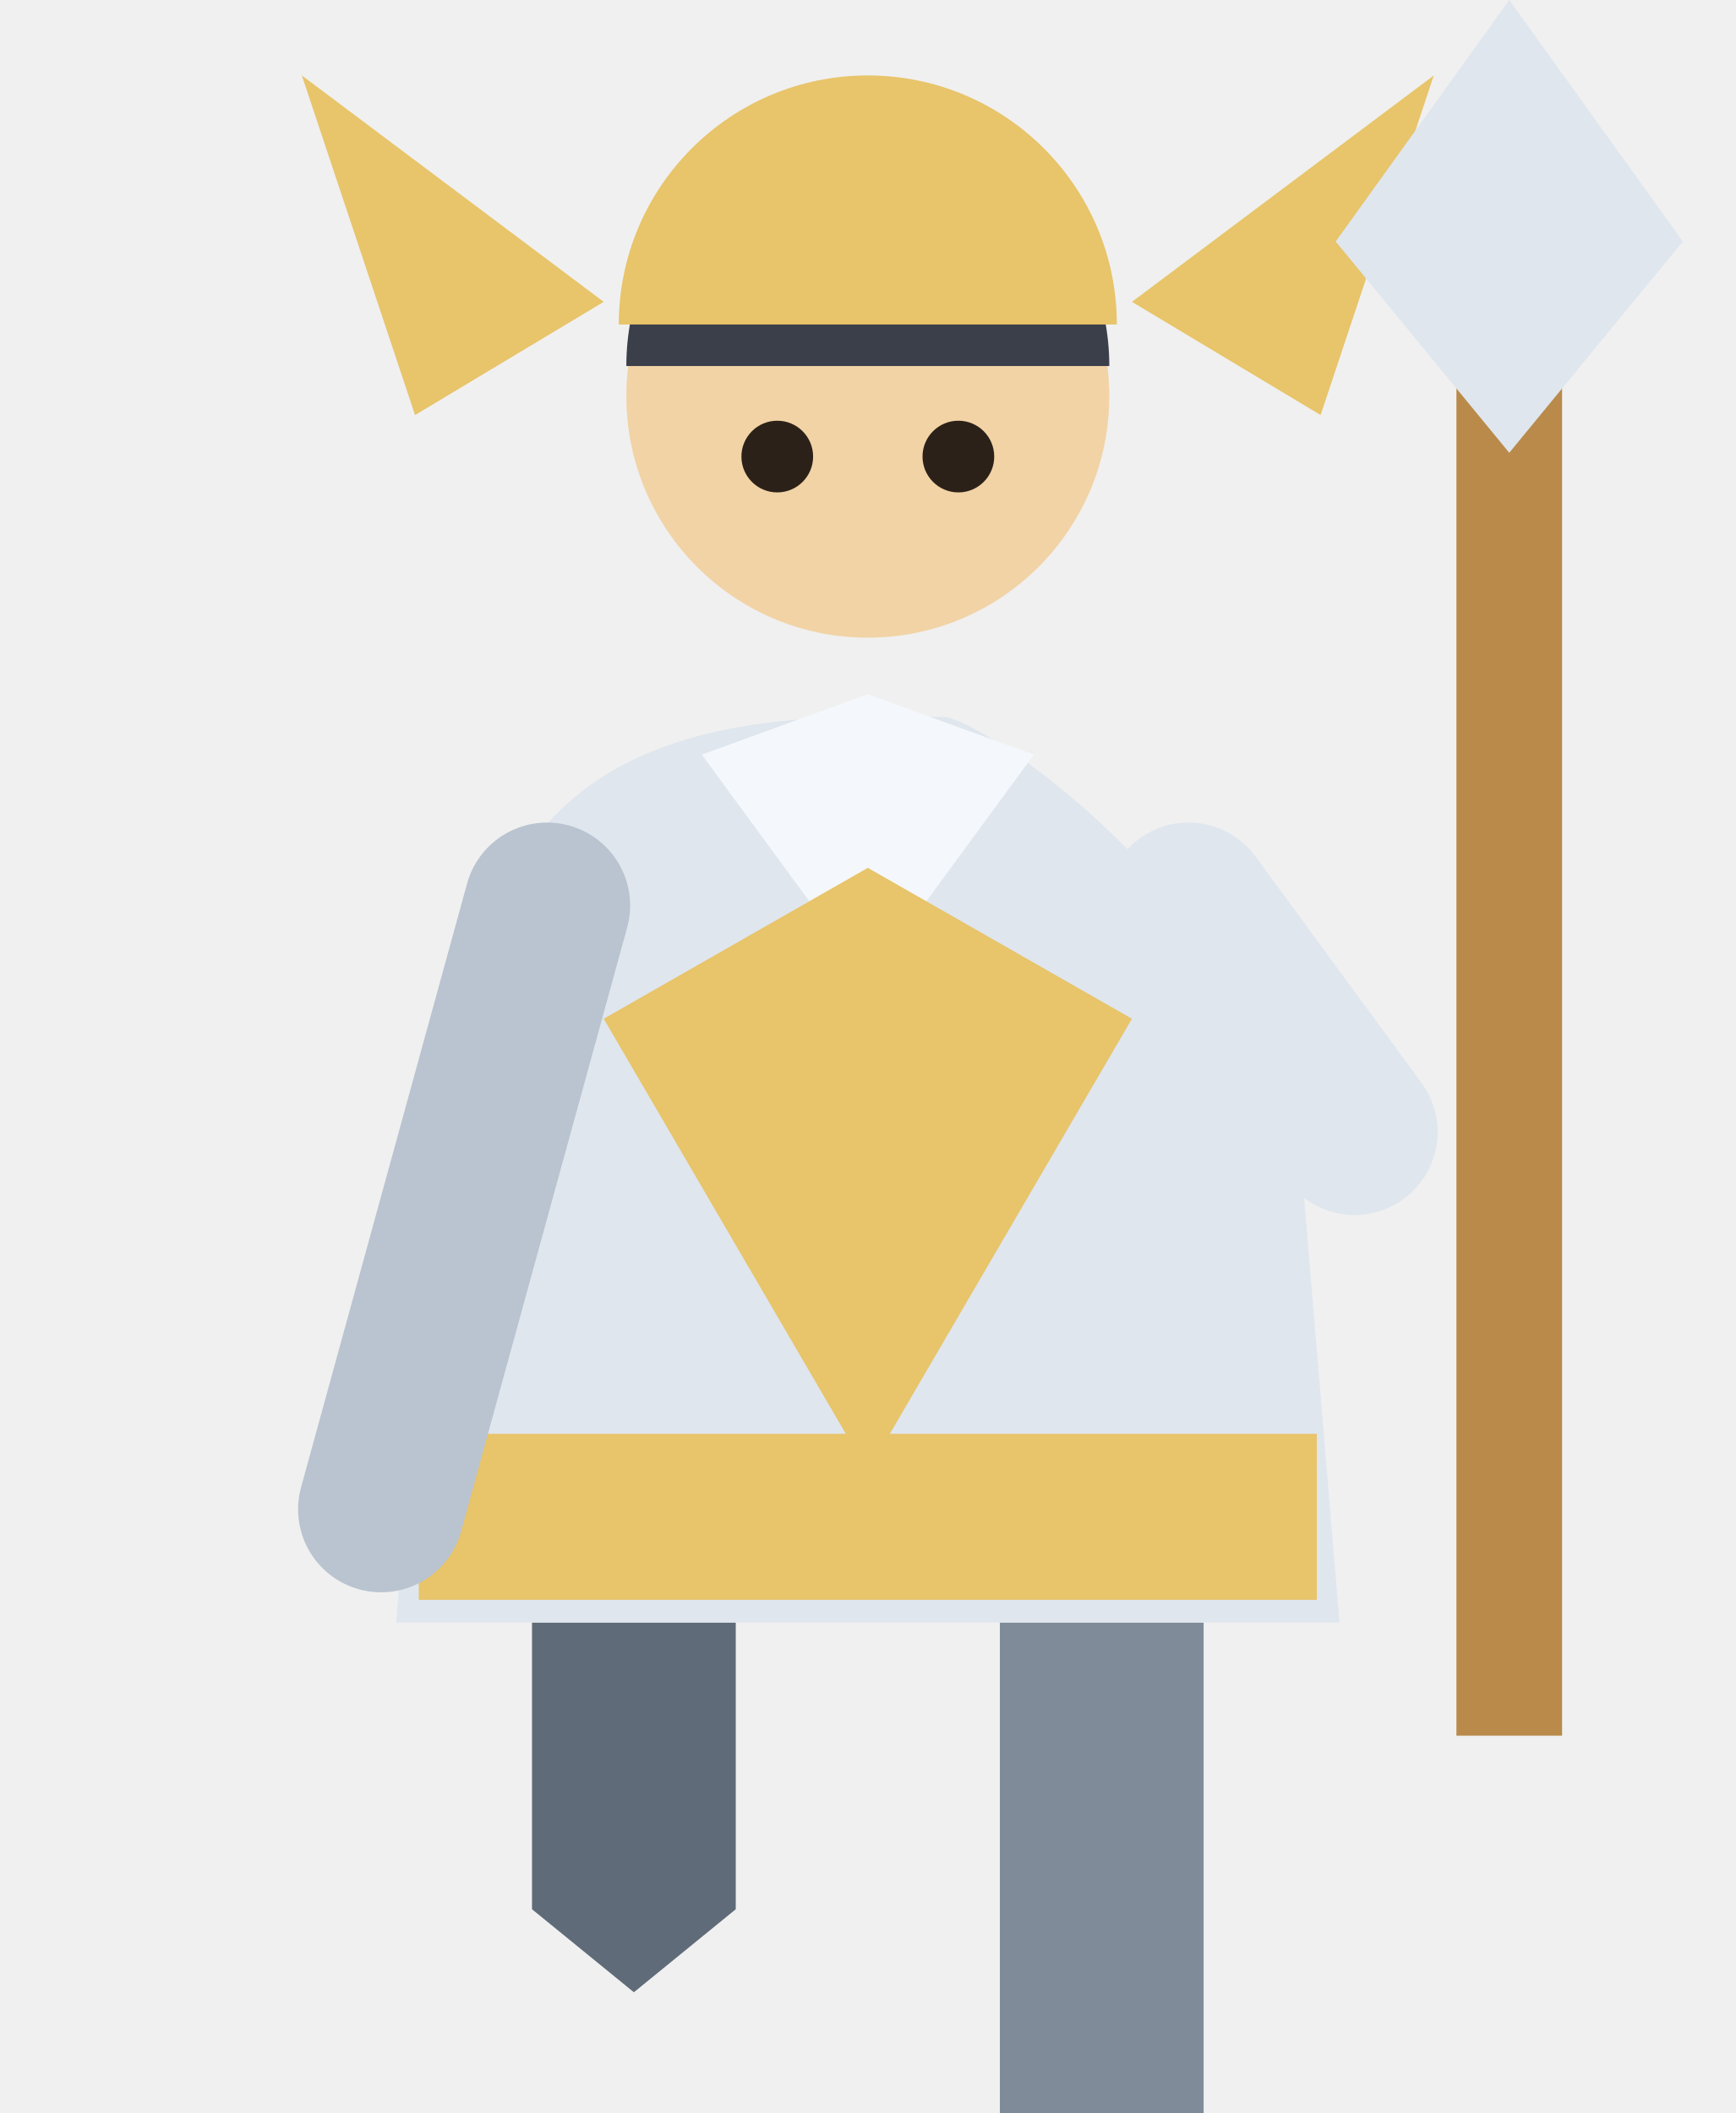
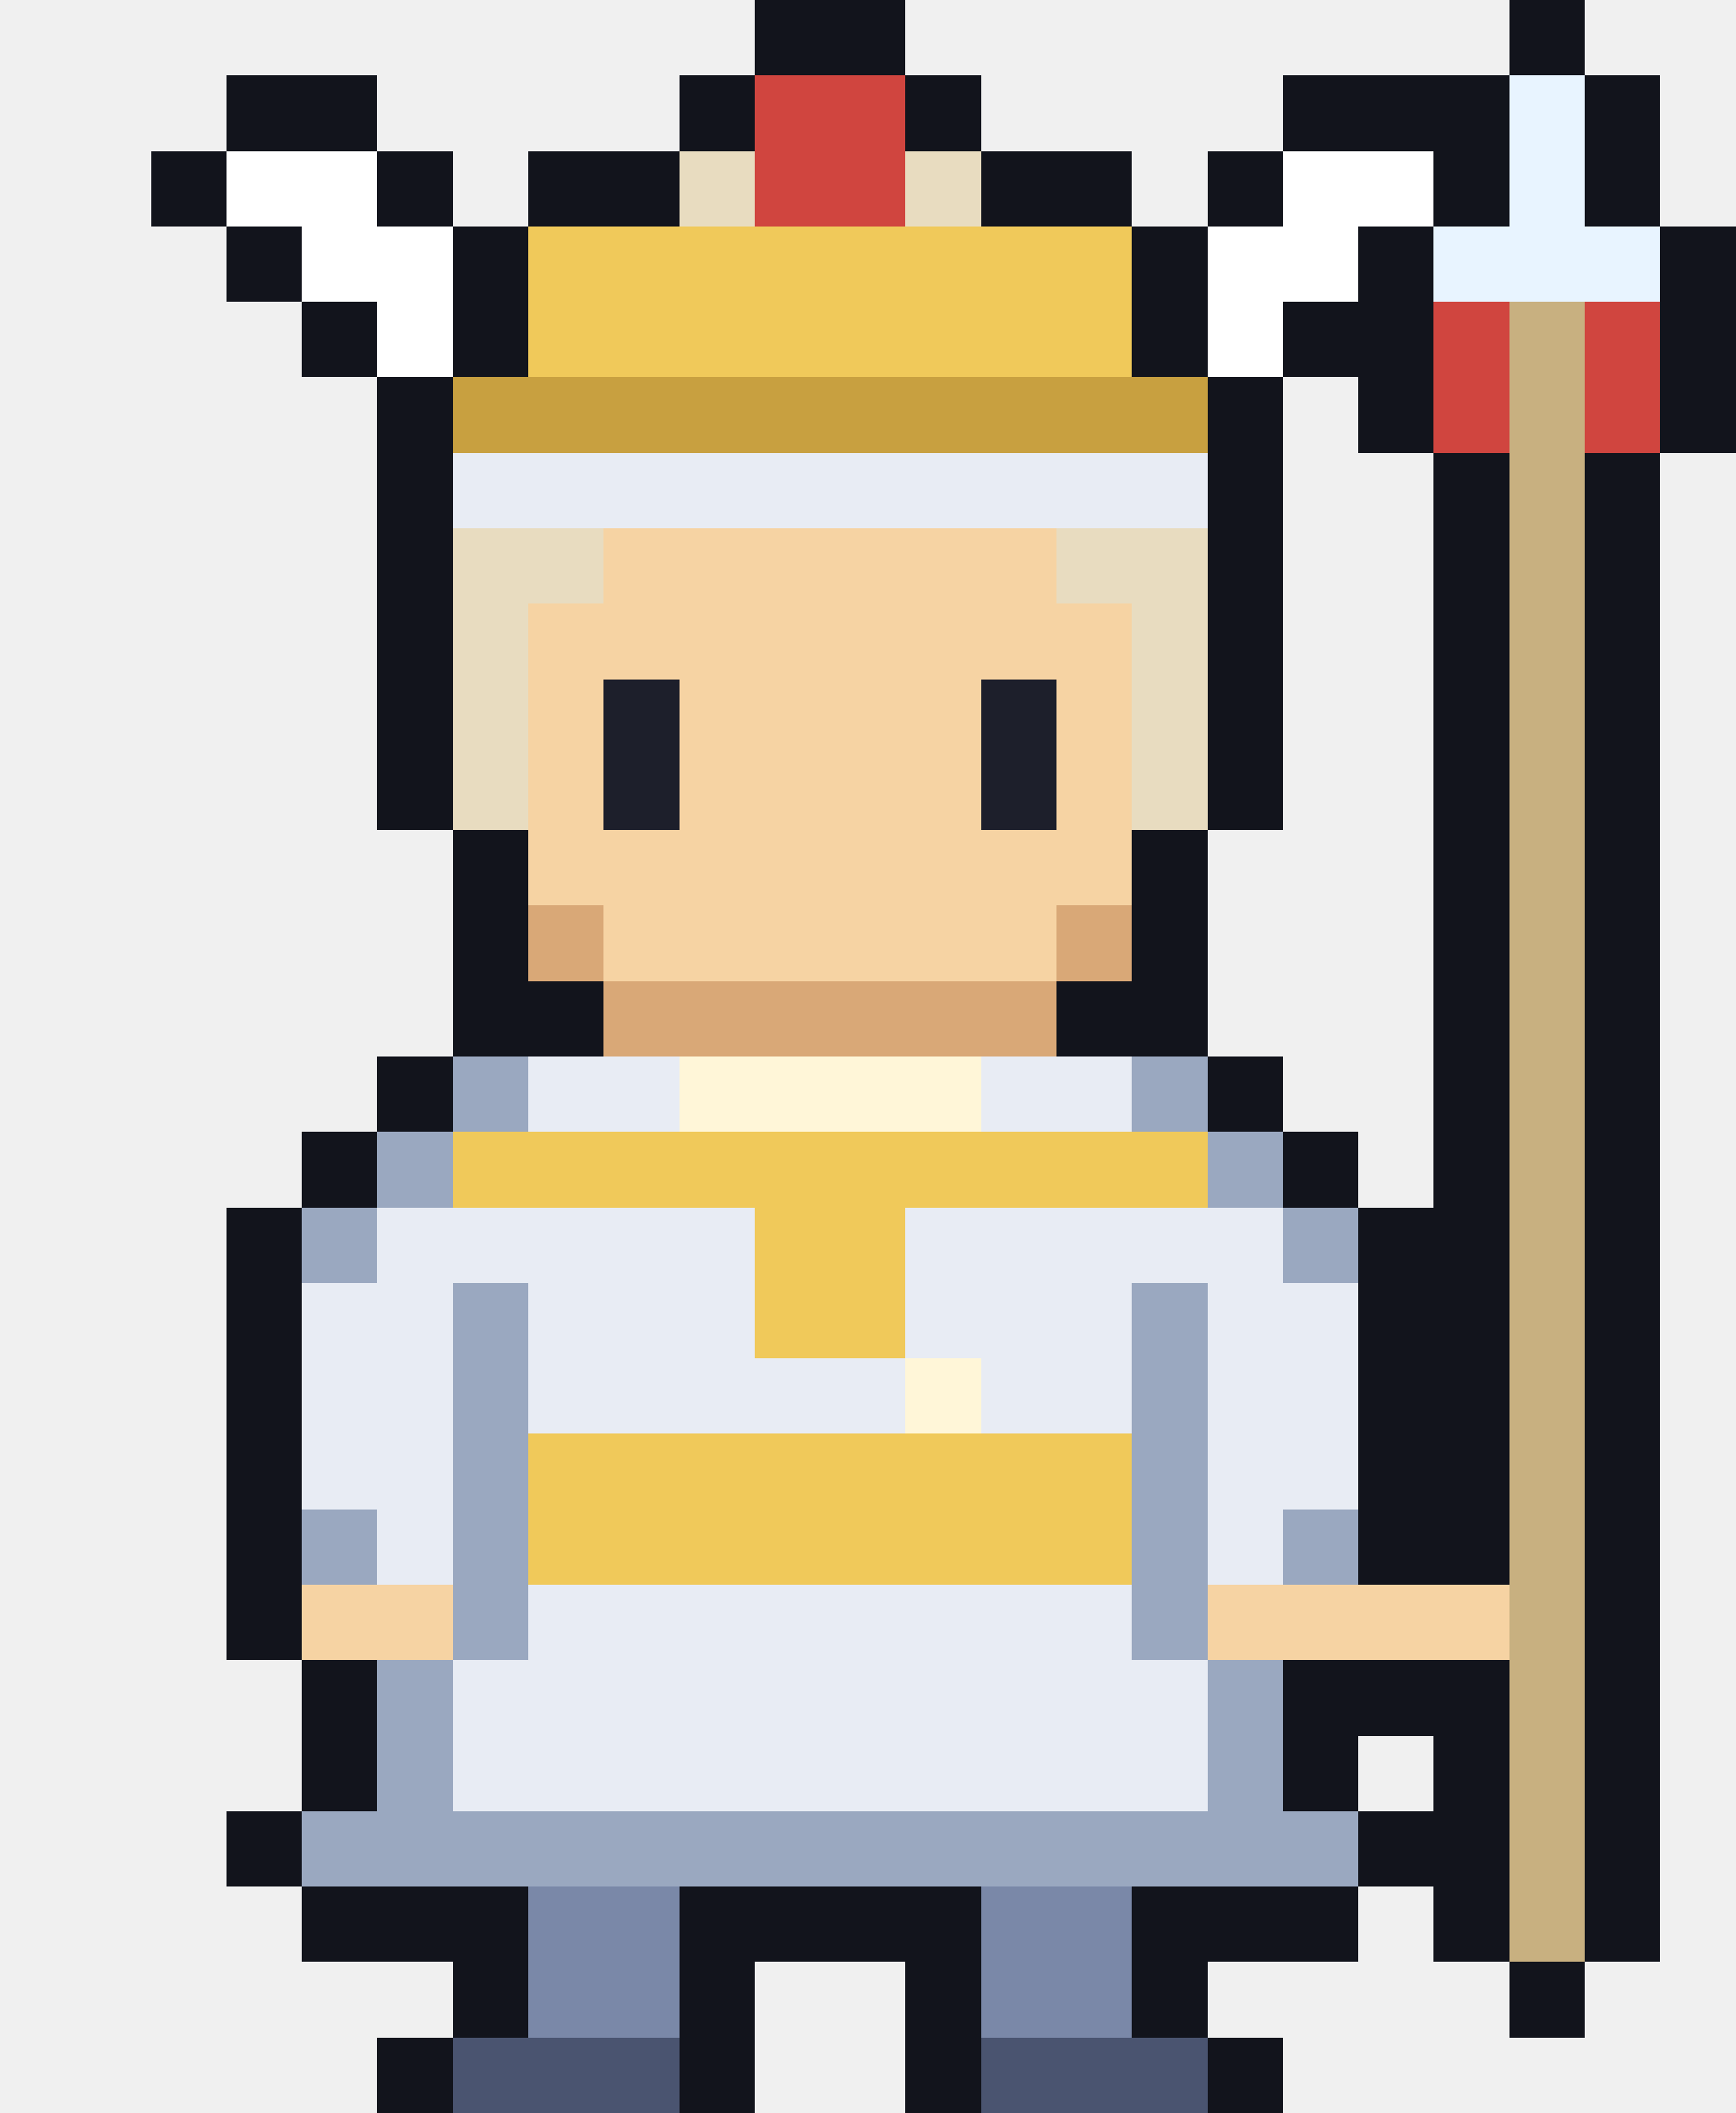
- <svg xmlns="http://www.w3.org/2000/svg" viewBox="0 0 46 56" width="46" height="56">
-   <path d="M14.1 43.0 h5.4 v7.6 l-2.7 2.2 l-2.7 -2.2z" fill="#5f6b78" />
-   <path d="M26.5 43.0 h5.4 v14.0 l-2.7 2.2 l-2.7 -2.2z" fill="#7f8b98" />
-   <path d="M23.0 19 c-9.5 0 -10.5 5 -11.5 12 L10.5 43 h25.0 L34.5 31 c-1-7 -8.5-12 -9.5-12z" fill="#dfe6ee" />
-   <rect x="11.1" y="38" width="23.8" height="4.4" fill="#e8c46a" />
-   <path d="M18.6 20 L23.0 26 L27.4 20 L23.0 18.4z" fill="#f4f8fc" />
-   <path d="M14.5 24.0 L10.1 40.0" stroke="#b9c4d0" stroke-width="4.4" stroke-linecap="round" fill="none" />
-   <path d="M31.5 24.0 L35.9 30.0" stroke="#dfe6ee" stroke-width="4.4" stroke-linecap="round" fill="none" />
-   <circle cx="23.0" cy="10.5" r="6.4" fill="#f2d3a6" />
-   <path d="M16.6 9.7 a6.4 6.4 0 0 1 12.8 0 z" fill="#3a3f4a" />
-   <circle cx="20.6" cy="12.1" r="0.95" fill="#2b2118" />
-   <circle cx="25.4" cy="12.1" r="0.95" fill="#2b2118" />
-   <path d="M16.0 8L8.0 2l3 9z" fill="#e8c46a" />
-   <path d="M30.0 8L38.0 2l-3 9z" fill="#e8c46a" />
-   <path d="M16.4 8.6a6.6 6.6 0 0 1 13.2 0z" fill="#e8c46a" />
-   <path d="M23.0 23l7 4-7 12-7-12z" fill="#e8c46a" />
-   <rect x="38.6" y="10.0" width="2.8" height="36.0" fill="#b98a4a" />
-   <path d="M40.0 0.0l4.6 6.4-4.6 5.6-4.6-5.6z" fill="#dfe6ee" />
+ <svg xmlns="http://www.w3.org/2000/svg" viewBox="0 0 46 56" width="46" height="56" shape-rendering="crispEdges">
+   <rect x="20" y="0" width="4" height="2" fill="#12141c" />
+   <rect x="40" y="0" width="2" height="2" fill="#12141c" />
+   <rect x="6" y="2" width="4" height="2" fill="#12141c" />
+   <rect x="18" y="2" width="2" height="2" fill="#12141c" />
+   <rect x="20" y="2" width="4" height="2" fill="#d0453f" />
+   <rect x="24" y="2" width="2" height="2" fill="#12141c" />
+   <rect x="34" y="2" width="6" height="2" fill="#12141c" />
+   <rect x="40" y="2" width="2" height="2" fill="#e8f4ff" />
+   <rect x="42" y="2" width="2" height="2" fill="#12141c" />
+   <rect x="4" y="4" width="2" height="2" fill="#12141c" />
+   <rect x="6" y="4" width="4" height="2" fill="#ffffff" />
+   <rect x="10" y="4" width="2" height="2" fill="#12141c" />
+   <rect x="14" y="4" width="4" height="2" fill="#12141c" />
+   <rect x="18" y="4" width="2" height="2" fill="#e8dcc0" />
+   <rect x="20" y="4" width="4" height="2" fill="#d0453f" />
+   <rect x="24" y="4" width="2" height="2" fill="#e8dcc0" />
+   <rect x="26" y="4" width="4" height="2" fill="#12141c" />
+   <rect x="32" y="4" width="2" height="2" fill="#12141c" />
+   <rect x="34" y="4" width="4" height="2" fill="#ffffff" />
+   <rect x="38" y="4" width="2" height="2" fill="#12141c" />
+   <rect x="40" y="4" width="2" height="2" fill="#e8f4ff" />
+   <rect x="42" y="4" width="2" height="2" fill="#12141c" />
+   <rect x="6" y="6" width="2" height="2" fill="#12141c" />
+   <rect x="8" y="6" width="4" height="2" fill="#ffffff" />
+   <rect x="12" y="6" width="2" height="2" fill="#12141c" />
+   <rect x="14" y="6" width="16" height="2" fill="#f0c95a" />
+   <rect x="30" y="6" width="2" height="2" fill="#12141c" />
+   <rect x="32" y="6" width="4" height="2" fill="#ffffff" />
+   <rect x="36" y="6" width="2" height="2" fill="#12141c" />
+   <rect x="38" y="6" width="6" height="2" fill="#e8f4ff" />
+   <rect x="44" y="6" width="2" height="2" fill="#12141c" />
+   <rect x="8" y="8" width="2" height="2" fill="#12141c" />
+   <rect x="10" y="8" width="2" height="2" fill="#ffffff" />
+   <rect x="12" y="8" width="2" height="2" fill="#12141c" />
+   <rect x="14" y="8" width="16" height="2" fill="#f0c95a" />
+   <rect x="30" y="8" width="2" height="2" fill="#12141c" />
+   <rect x="32" y="8" width="2" height="2" fill="#ffffff" />
+   <rect x="34" y="8" width="4" height="2" fill="#12141c" />
+   <rect x="38" y="8" width="2" height="2" fill="#d0453f" />
+   <rect x="40" y="8" width="2" height="2" fill="#c8b080" />
+   <rect x="42" y="8" width="2" height="2" fill="#d0453f" />
+   <rect x="44" y="8" width="2" height="2" fill="#12141c" />
+   <rect x="10" y="10" width="2" height="2" fill="#12141c" />
+   <rect x="12" y="10" width="20" height="2" fill="#c8a040" />
+   <rect x="32" y="10" width="2" height="2" fill="#12141c" />
+   <rect x="36" y="10" width="2" height="2" fill="#12141c" />
+   <rect x="38" y="10" width="2" height="2" fill="#d0453f" />
+   <rect x="40" y="10" width="2" height="2" fill="#c8b080" />
+   <rect x="42" y="10" width="2" height="2" fill="#d0453f" />
+   <rect x="44" y="10" width="2" height="2" fill="#12141c" />
+   <rect x="10" y="12" width="2" height="2" fill="#12141c" />
+   <rect x="12" y="12" width="20" height="2" fill="#e8ecf4" />
+   <rect x="32" y="12" width="2" height="2" fill="#12141c" />
+   <rect x="38" y="12" width="2" height="2" fill="#12141c" />
+   <rect x="40" y="12" width="2" height="2" fill="#c8b080" />
+   <rect x="42" y="12" width="2" height="2" fill="#12141c" />
+   <rect x="10" y="14" width="2" height="2" fill="#12141c" />
+   <rect x="12" y="14" width="4" height="2" fill="#e8dcc0" />
+   <rect x="16" y="14" width="12" height="2" fill="#f6d3a3" />
+   <rect x="28" y="14" width="4" height="2" fill="#e8dcc0" />
+   <rect x="32" y="14" width="2" height="2" fill="#12141c" />
+   <rect x="38" y="14" width="2" height="2" fill="#12141c" />
+   <rect x="40" y="14" width="2" height="2" fill="#c8b080" />
+   <rect x="42" y="14" width="2" height="2" fill="#12141c" />
+   <rect x="10" y="16" width="2" height="2" fill="#12141c" />
+   <rect x="12" y="16" width="2" height="2" fill="#e8dcc0" />
+   <rect x="14" y="16" width="16" height="2" fill="#f6d3a3" />
+   <rect x="30" y="16" width="2" height="2" fill="#e8dcc0" />
+   <rect x="32" y="16" width="2" height="2" fill="#12141c" />
+   <rect x="38" y="16" width="2" height="2" fill="#12141c" />
+   <rect x="40" y="16" width="2" height="2" fill="#c8b080" />
+   <rect x="42" y="16" width="2" height="2" fill="#12141c" />
+   <rect x="10" y="18" width="2" height="2" fill="#12141c" />
+   <rect x="12" y="18" width="2" height="2" fill="#e8dcc0" />
+   <rect x="14" y="18" width="2" height="2" fill="#f6d3a3" />
+   <rect x="16" y="18" width="2" height="2" fill="#1d1f2b" />
+   <rect x="18" y="18" width="8" height="2" fill="#f6d3a3" />
+   <rect x="26" y="18" width="2" height="2" fill="#1d1f2b" />
+   <rect x="28" y="18" width="2" height="2" fill="#f6d3a3" />
+   <rect x="30" y="18" width="2" height="2" fill="#e8dcc0" />
+   <rect x="32" y="18" width="2" height="2" fill="#12141c" />
+   <rect x="38" y="18" width="2" height="2" fill="#12141c" />
+   <rect x="40" y="18" width="2" height="2" fill="#c8b080" />
+   <rect x="42" y="18" width="2" height="2" fill="#12141c" />
+   <rect x="10" y="20" width="2" height="2" fill="#12141c" />
+   <rect x="12" y="20" width="2" height="2" fill="#e8dcc0" />
+   <rect x="14" y="20" width="2" height="2" fill="#f6d3a3" />
+   <rect x="16" y="20" width="2" height="2" fill="#1d1f2b" />
+   <rect x="18" y="20" width="8" height="2" fill="#f6d3a3" />
+   <rect x="26" y="20" width="2" height="2" fill="#1d1f2b" />
+   <rect x="28" y="20" width="2" height="2" fill="#f6d3a3" />
+   <rect x="30" y="20" width="2" height="2" fill="#e8dcc0" />
+   <rect x="32" y="20" width="2" height="2" fill="#12141c" />
+   <rect x="38" y="20" width="2" height="2" fill="#12141c" />
+   <rect x="40" y="20" width="2" height="2" fill="#c8b080" />
+   <rect x="42" y="20" width="2" height="2" fill="#12141c" />
+   <rect x="12" y="22" width="2" height="2" fill="#12141c" />
+   <rect x="14" y="22" width="16" height="2" fill="#f6d3a3" />
+   <rect x="30" y="22" width="2" height="2" fill="#12141c" />
+   <rect x="38" y="22" width="2" height="2" fill="#12141c" />
+   <rect x="40" y="22" width="2" height="2" fill="#c8b080" />
+   <rect x="42" y="22" width="2" height="2" fill="#12141c" />
+   <rect x="12" y="24" width="2" height="2" fill="#12141c" />
+   <rect x="14" y="24" width="2" height="2" fill="#d9a877" />
+   <rect x="16" y="24" width="12" height="2" fill="#f6d3a3" />
+   <rect x="28" y="24" width="2" height="2" fill="#d9a877" />
+   <rect x="30" y="24" width="2" height="2" fill="#12141c" />
+   <rect x="38" y="24" width="2" height="2" fill="#12141c" />
+   <rect x="40" y="24" width="2" height="2" fill="#c8b080" />
+   <rect x="42" y="24" width="2" height="2" fill="#12141c" />
+   <rect x="12" y="26" width="4" height="2" fill="#12141c" />
+   <rect x="16" y="26" width="12" height="2" fill="#d9a877" />
+   <rect x="28" y="26" width="4" height="2" fill="#12141c" />
+   <rect x="38" y="26" width="2" height="2" fill="#12141c" />
+   <rect x="40" y="26" width="2" height="2" fill="#c8b080" />
+   <rect x="42" y="26" width="2" height="2" fill="#12141c" />
+   <rect x="10" y="28" width="2" height="2" fill="#12141c" />
+   <rect x="12" y="28" width="2" height="2" fill="#9aa8c0" />
+   <rect x="14" y="28" width="4" height="2" fill="#e8ecf4" />
+   <rect x="18" y="28" width="8" height="2" fill="#fff6d8" />
+   <rect x="26" y="28" width="4" height="2" fill="#e8ecf4" />
+   <rect x="30" y="28" width="2" height="2" fill="#9aa8c0" />
+   <rect x="32" y="28" width="2" height="2" fill="#12141c" />
+   <rect x="38" y="28" width="2" height="2" fill="#12141c" />
+   <rect x="40" y="28" width="2" height="2" fill="#c8b080" />
+   <rect x="42" y="28" width="2" height="2" fill="#12141c" />
+   <rect x="8" y="30" width="2" height="2" fill="#12141c" />
+   <rect x="10" y="30" width="2" height="2" fill="#9aa8c0" />
+   <rect x="12" y="30" width="20" height="2" fill="#f0c95a" />
+   <rect x="32" y="30" width="2" height="2" fill="#9aa8c0" />
+   <rect x="34" y="30" width="2" height="2" fill="#12141c" />
+   <rect x="38" y="30" width="2" height="2" fill="#12141c" />
+   <rect x="40" y="30" width="2" height="2" fill="#c8b080" />
+   <rect x="42" y="30" width="2" height="2" fill="#12141c" />
+   <rect x="6" y="32" width="2" height="2" fill="#12141c" />
+   <rect x="8" y="32" width="2" height="2" fill="#9aa8c0" />
+   <rect x="10" y="32" width="10" height="2" fill="#e8ecf4" />
+   <rect x="20" y="32" width="4" height="2" fill="#f0c95a" />
+   <rect x="24" y="32" width="10" height="2" fill="#e8ecf4" />
+   <rect x="34" y="32" width="2" height="2" fill="#9aa8c0" />
+   <rect x="36" y="32" width="4" height="2" fill="#12141c" />
+   <rect x="40" y="32" width="2" height="2" fill="#c8b080" />
+   <rect x="42" y="32" width="2" height="2" fill="#12141c" />
+   <rect x="6" y="34" width="2" height="2" fill="#12141c" />
+   <rect x="8" y="34" width="4" height="2" fill="#e8ecf4" />
+   <rect x="12" y="34" width="2" height="2" fill="#9aa8c0" />
+   <rect x="14" y="34" width="6" height="2" fill="#e8ecf4" />
+   <rect x="20" y="34" width="4" height="2" fill="#f0c95a" />
+   <rect x="24" y="34" width="6" height="2" fill="#e8ecf4" />
+   <rect x="30" y="34" width="2" height="2" fill="#9aa8c0" />
+   <rect x="32" y="34" width="4" height="2" fill="#e8ecf4" />
+   <rect x="36" y="34" width="4" height="2" fill="#12141c" />
+   <rect x="40" y="34" width="2" height="2" fill="#c8b080" />
+   <rect x="42" y="34" width="2" height="2" fill="#12141c" />
+   <rect x="6" y="36" width="2" height="2" fill="#12141c" />
+   <rect x="8" y="36" width="4" height="2" fill="#e8ecf4" />
+   <rect x="12" y="36" width="2" height="2" fill="#9aa8c0" />
+   <rect x="14" y="36" width="10" height="2" fill="#e8ecf4" />
+   <rect x="24" y="36" width="2" height="2" fill="#fff6d8" />
+   <rect x="26" y="36" width="4" height="2" fill="#e8ecf4" />
+   <rect x="30" y="36" width="2" height="2" fill="#9aa8c0" />
+   <rect x="32" y="36" width="4" height="2" fill="#e8ecf4" />
+   <rect x="36" y="36" width="4" height="2" fill="#12141c" />
+   <rect x="40" y="36" width="2" height="2" fill="#c8b080" />
+   <rect x="42" y="36" width="2" height="2" fill="#12141c" />
+   <rect x="6" y="38" width="2" height="2" fill="#12141c" />
+   <rect x="8" y="38" width="4" height="2" fill="#e8ecf4" />
+   <rect x="12" y="38" width="2" height="2" fill="#9aa8c0" />
+   <rect x="14" y="38" width="16" height="2" fill="#f0c95a" />
+   <rect x="30" y="38" width="2" height="2" fill="#9aa8c0" />
+   <rect x="32" y="38" width="4" height="2" fill="#e8ecf4" />
+   <rect x="36" y="38" width="4" height="2" fill="#12141c" />
+   <rect x="40" y="38" width="2" height="2" fill="#c8b080" />
+   <rect x="42" y="38" width="2" height="2" fill="#12141c" />
+   <rect x="6" y="40" width="2" height="2" fill="#12141c" />
+   <rect x="8" y="40" width="2" height="2" fill="#9aa8c0" />
+   <rect x="10" y="40" width="2" height="2" fill="#e8ecf4" />
+   <rect x="12" y="40" width="2" height="2" fill="#9aa8c0" />
+   <rect x="14" y="40" width="16" height="2" fill="#f0c95a" />
+   <rect x="30" y="40" width="2" height="2" fill="#9aa8c0" />
+   <rect x="32" y="40" width="2" height="2" fill="#e8ecf4" />
+   <rect x="34" y="40" width="2" height="2" fill="#9aa8c0" />
+   <rect x="36" y="40" width="4" height="2" fill="#12141c" />
+   <rect x="40" y="40" width="2" height="2" fill="#c8b080" />
+   <rect x="42" y="40" width="2" height="2" fill="#12141c" />
+   <rect x="6" y="42" width="2" height="2" fill="#12141c" />
+   <rect x="8" y="42" width="4" height="2" fill="#f6d3a3" />
+   <rect x="12" y="42" width="2" height="2" fill="#9aa8c0" />
+   <rect x="14" y="42" width="16" height="2" fill="#e8ecf4" />
+   <rect x="30" y="42" width="2" height="2" fill="#9aa8c0" />
+   <rect x="32" y="42" width="8" height="2" fill="#f6d3a3" />
+   <rect x="40" y="42" width="2" height="2" fill="#c8b080" />
+   <rect x="42" y="42" width="2" height="2" fill="#12141c" />
+   <rect x="8" y="44" width="2" height="2" fill="#12141c" />
+   <rect x="10" y="44" width="2" height="2" fill="#9aa8c0" />
+   <rect x="12" y="44" width="20" height="2" fill="#e8ecf4" />
+   <rect x="32" y="44" width="2" height="2" fill="#9aa8c0" />
+   <rect x="34" y="44" width="6" height="2" fill="#12141c" />
+   <rect x="40" y="44" width="2" height="2" fill="#c8b080" />
+   <rect x="42" y="44" width="2" height="2" fill="#12141c" />
+   <rect x="8" y="46" width="2" height="2" fill="#12141c" />
+   <rect x="10" y="46" width="2" height="2" fill="#9aa8c0" />
+   <rect x="12" y="46" width="20" height="2" fill="#e8ecf4" />
+   <rect x="32" y="46" width="2" height="2" fill="#9aa8c0" />
+   <rect x="34" y="46" width="2" height="2" fill="#12141c" />
+   <rect x="38" y="46" width="2" height="2" fill="#12141c" />
+   <rect x="40" y="46" width="2" height="2" fill="#c8b080" />
+   <rect x="42" y="46" width="2" height="2" fill="#12141c" />
+   <rect x="6" y="48" width="2" height="2" fill="#12141c" />
+   <rect x="8" y="48" width="28" height="2" fill="#9aa8c0" />
+   <rect x="36" y="48" width="4" height="2" fill="#12141c" />
+   <rect x="40" y="48" width="2" height="2" fill="#c8b080" />
+   <rect x="42" y="48" width="2" height="2" fill="#12141c" />
+   <rect x="8" y="50" width="6" height="2" fill="#12141c" />
+   <rect x="14" y="50" width="4" height="2" fill="#7a88a8" />
+   <rect x="18" y="50" width="8" height="2" fill="#12141c" />
+   <rect x="26" y="50" width="4" height="2" fill="#7a88a8" />
+   <rect x="30" y="50" width="6" height="2" fill="#12141c" />
+   <rect x="38" y="50" width="2" height="2" fill="#12141c" />
+   <rect x="40" y="50" width="2" height="2" fill="#c8b080" />
+   <rect x="42" y="50" width="2" height="2" fill="#12141c" />
+   <rect x="12" y="52" width="2" height="2" fill="#12141c" />
+   <rect x="14" y="52" width="4" height="2" fill="#7a88a8" />
+   <rect x="18" y="52" width="2" height="2" fill="#12141c" />
+   <rect x="24" y="52" width="2" height="2" fill="#12141c" />
+   <rect x="26" y="52" width="4" height="2" fill="#7a88a8" />
+   <rect x="30" y="52" width="2" height="2" fill="#12141c" />
+   <rect x="40" y="52" width="2" height="2" fill="#12141c" />
+   <rect x="10" y="54" width="2" height="2" fill="#12141c" />
+   <rect x="12" y="54" width="6" height="2" fill="#4a5470" />
+   <rect x="18" y="54" width="2" height="2" fill="#12141c" />
+   <rect x="24" y="54" width="2" height="2" fill="#12141c" />
+   <rect x="26" y="54" width="6" height="2" fill="#4a5470" />
+   <rect x="32" y="54" width="2" height="2" fill="#12141c" />
</svg>
